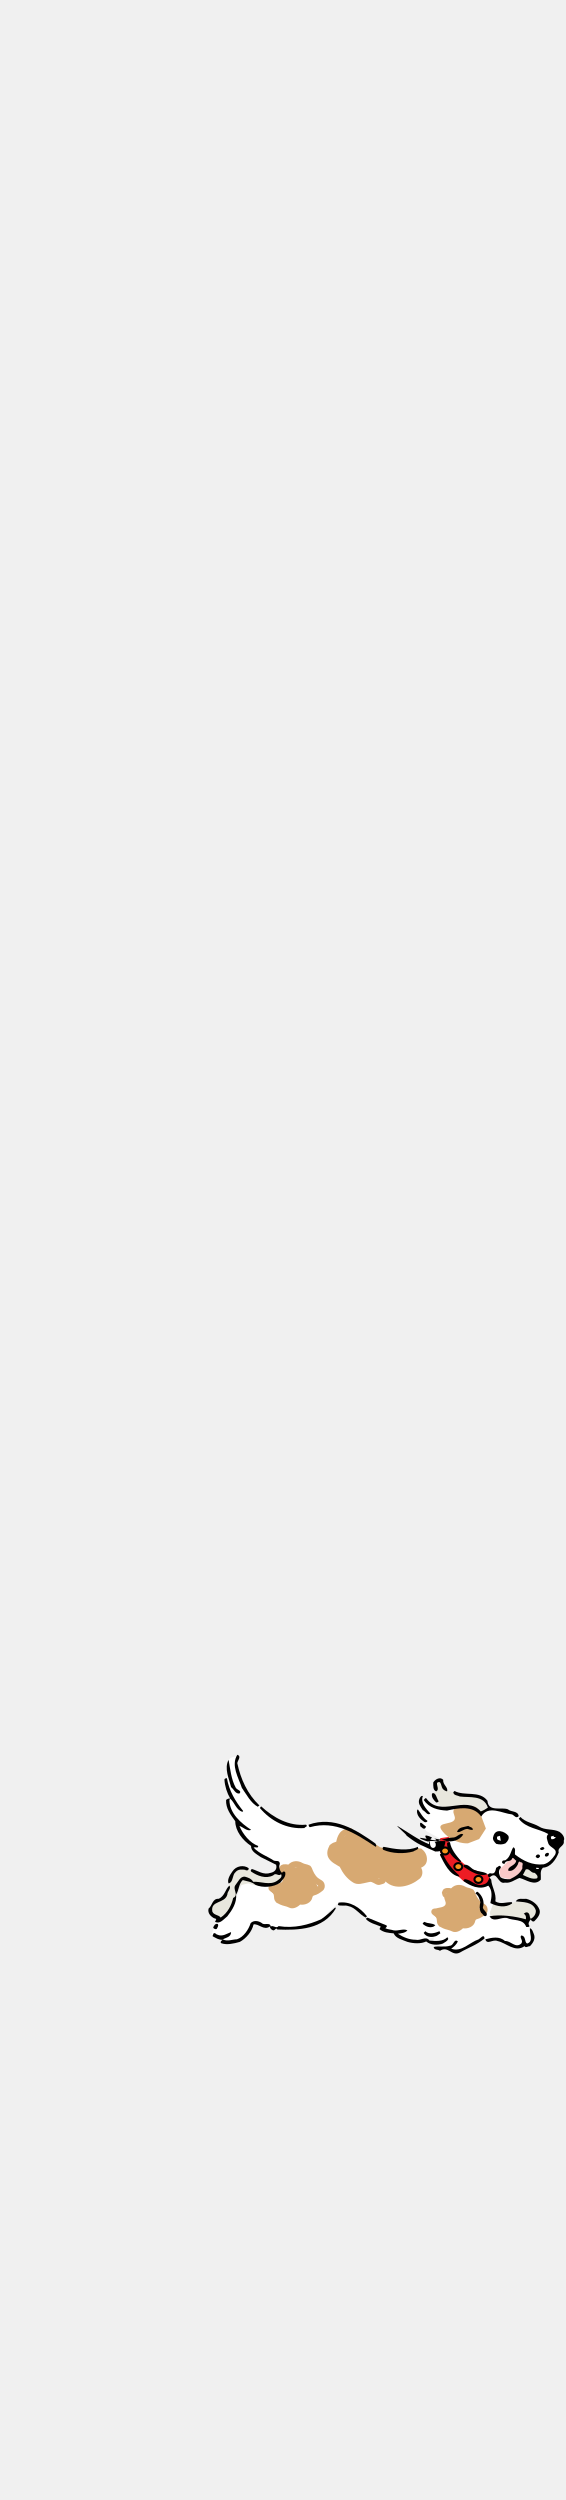
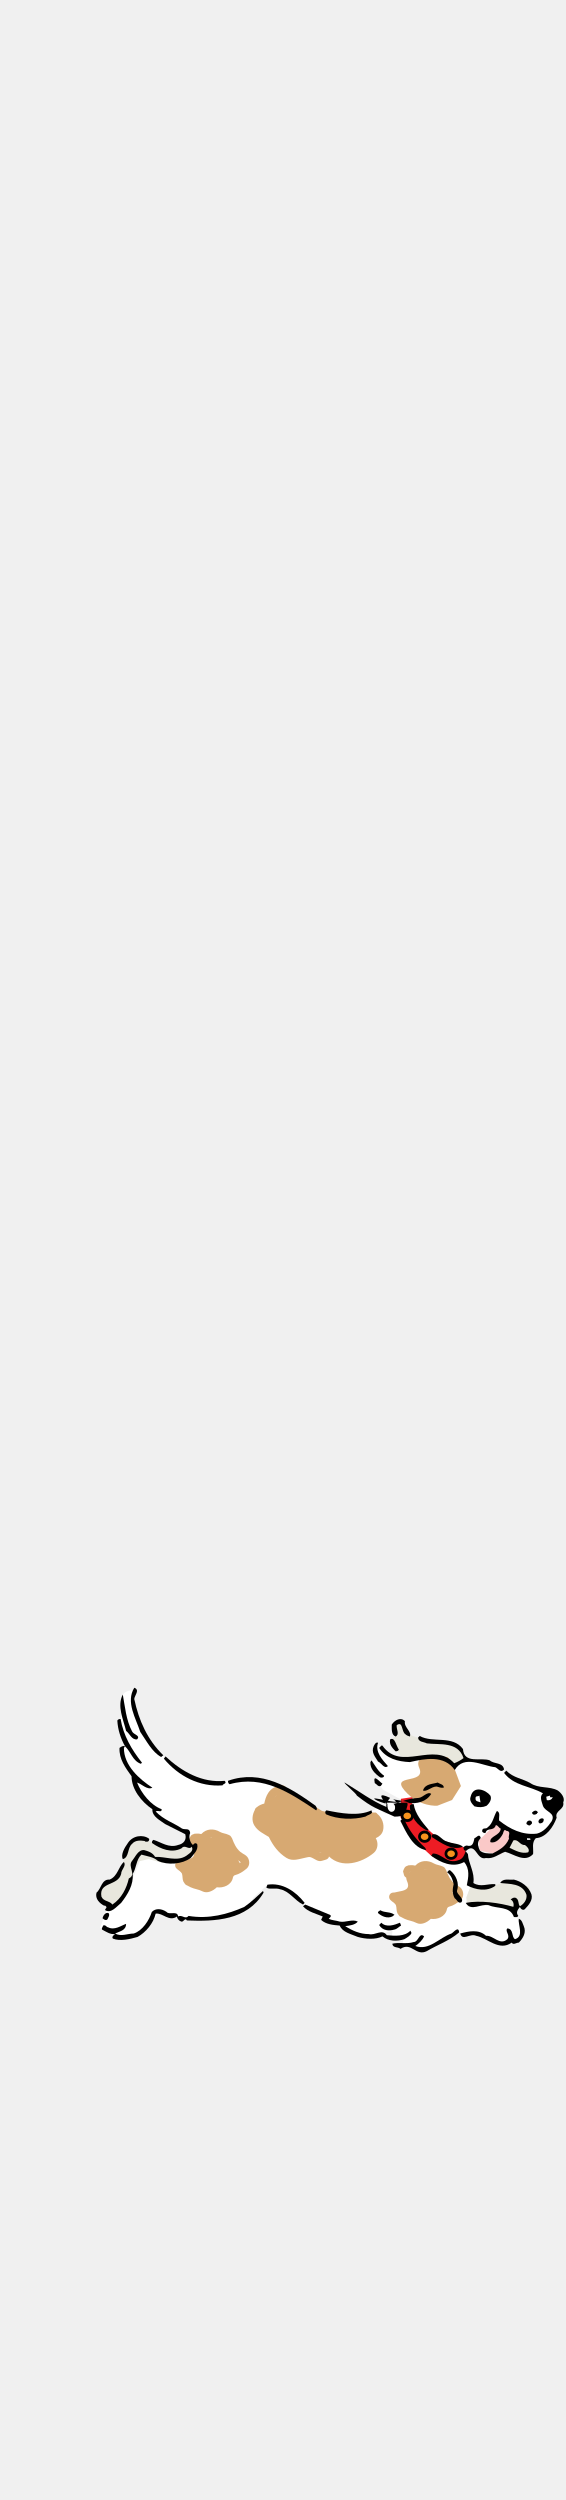
<svg xmlns="http://www.w3.org/2000/svg" id="woman" width="86" height="380" viewBox="202.715 584.407 144 380.048" preserveAspectRatio="xMidYMid meet">
  <defs id="svgEditorDefs">
    <path id="svgEditorClosePathDefs" class="lines" fill="black" style="stroke-width: 0px; stroke: none;" />
    <pattern id="pattern-0" x="0" y="0" width="20" height="20" patternUnits="userSpaceOnUse" viewBox="0 0 100 100">
      <path d="M 0 0 L 50 0 L 50 100 L 0 100 Z" style="fill: black;" />
    </pattern>
  </defs>
-   <g transform="matrix(-0.380111, 0, 0, 0.38868, 168.376, 772.9933)">
+   <g transform="matrix(-0.499502, 0, 0, 0.517572, 112.3913, 712.863)" style="">
    <g transform="matrix(1, 0, 0, 1, 139.3931, 678.4995)">
      <path d="M -511.46 -284.438 L -498.55 -280.25 L -482.152 -284.088 L -470.987 -290.717 C -470.987 -290.717 -473.081 -291.415 -472.034 -291.067 C -470.987 -290.717 -452.495 -301.882 -445.518 -299.44 L -429.468 -298.044 L -412.372 -302.232 L -397.02 -316.885 L -388.996 -330.492 L -388.996 -343.053 C -388.996 -343.053 -380.971 -343.749 -382.715 -337.47 C -384.46 -331.191 -384.111 -330.143 -384.111 -330.143 L -382.366 -330.841 C -382.366 -330.841 -377.831 -322.467 -388.298 -310.255 C -398.765 -298.044 -384.11 -316.885 -384.11 -316.885 C -384.11 -316.885 -380.273 -309.209 -388.298 -301.184 L -391.438 -292.113 L -399.811 -284.787 L -399.463 -282.693 L -409.581 -275.367 L -416.21 -272.924 L -416.559 -270.134 L -419.35 -267.691 C -419.35 -267.691 -420.746 -262.458 -418.303 -261.062 C -415.861 -259.666 -406.092 -258.968 -406.092 -258.968 L -397.021 -261.411 L -393.184 -262.807 L -387.253 -249.2 L -380.972 -239.082 L -374.692 -235.243 L -371.203 -226.172 L -375.738 -223.731 L -378.878 -221.987 L -384.461 -220.939 C -384.461 -220.939 -398.418 -227.22 -400.859 -233.849 L -414.117 -230.708 L -429.119 -231.406 L -445.168 -234.197 L -449.356 -241.176 L -456.682 -247.456 L -465.754 -245.362 L -474.128 -238.035 L -484.595 -233.499 L -487.735 -230.359 L -494.364 -227.568 L -499.249 -223.73 L -510.414 -222.334 L -520.183 -224.775 L -519.834 -221.287 L -526.115 -221.985 L -525.069 -217.449 L -530.651 -218.496 L -534.489 -215.356 L -544.607 -219.542 L -553.33 -223.73 L -557.168 -223.381 L -564.146 -223.73 L -574.613 -218.497 L -578.102 -218.847 L -579.847 -220.939 L -578.8 -224.081 L -581.941 -219.195 L -585.778 -221.637 L -586.476 -224.777 L -584.033 -230.36 L -580.893 -234.896 L -569.728 -236.989 L -560.307 -237.687 L -557.865 -239.083 L -557.865 -241.177 L -559.958 -246.41 L -559.261 -254.434 L -557.516 -259.319 L -545.654 -259.319 L -532.744 -268.39 L -526.115 -278.857 L -524.37 -282.695 L -520.183 -281.997 L -516.345 -282.347 L -512.856 -285.138 L -511.471 -284.458" fill="#FFFFFF" />
      <path d="M -508.668 -283.038 C -509.606 -283.08 -510.543 -282.926 -511.46 -282.797 L -510.893 -283.038 C -511.46 -283.038 -512.005 -282.797 -512.397 -282.402 L -512.397 -282.316 C -514.925 -280.441 -516.17 -277.148 -515.384 -274.093 C -514.904 -272.307 -513.466 -271.042 -511.676 -270.322 C -513.138 -268.035 -512.767 -264.761 -510.652 -263.061 C -504.349 -258.002 -494.298 -255.342 -487.843 -261.317 C -487.625 -259.723 -485.508 -259.615 -484.332 -259.2 C -482.194 -258.461 -480.495 -260.312 -478.531 -260.944 C -477.725 -261.208 -476.853 -260.924 -476.003 -260.751 C -472.645 -260.118 -469.33 -258.722 -466.169 -260.619 C -462.068 -263.084 -459.234 -266.767 -457.207 -270.912 C -454.546 -272.523 -451.602 -273.746 -449.836 -276.536 C -448.331 -278.872 -448.746 -281.924 -450.096 -284.235 L -450.075 -284.3 C -450.204 -284.801 -450.533 -285.216 -450.968 -285.499 L -451.251 -285.674 C -452.297 -286.527 -453.584 -287.002 -454.872 -287.331 C -455.263 -289.204 -455.81 -290.994 -456.922 -292.631 C -458.514 -295.007 -461.327 -296.183 -464.051 -296.295 C -465.207 -296.316 -466.144 -295.377 -466.168 -294.222 C -466.168 -293.066 -465.252 -292.128 -464.096 -292.108 C -462.329 -292.062 -460.497 -291.17 -460.018 -289.534 C -459.08 -286.372 -457.336 -283.472 -454.131 -282.599 L -453.193 -281.967 L -454.108 -283.164 L -453.694 -282.339 C -453.259 -281.071 -452.561 -279.722 -453.738 -278.389 C -455.787 -276.035 -458.992 -275.447 -460.846 -272.743 C -463.246 -269.208 -465.492 -264.935 -469.657 -263.867 C -474.193 -264.413 -479.296 -266.638 -483.264 -263.149 C -485.554 -263.867 -487.581 -266.222 -490.133 -264.672 C -492.487 -263.256 -494.843 -261.512 -497.654 -262.23 C -501.428 -263.191 -506.639 -263.366 -508.341 -267.289 C -507.011 -270.279 -507.905 -274.073 -511.46 -274.837 C -511.373 -276.035 -511.46 -277.388 -510.564 -278.347 L -509.388 -279.482 L -510.893 -278.85 L -509.039 -278.85 L -508.668 -278.85 C -507.513 -278.85 -506.575 -279.786 -506.575 -280.944 C -506.585 -282.084 -507.52 -283.024 -508.675 -283.024" fill="#D7A972" />
      <polyline points="-507.278 -281.998 -496.108 -280.948 -484.248 -283.738 -470.288 -292.118 -464.358 -294.558 -456.338 -286.878 -450.748 -279.898 -456.678 -273.618 -462.958 -266.298 -471.338 -261.408 -483.268 -263.158 -487.738 -262.808 -494.718 -260.018 -504.138 -261.758 -510.413 -265.598 -510.064 -269.438 -512.507 -272.918 -512.507 -278.508 -509.018 -281.298" fill="#D7A972" />
      <path d="M -602.371 -277.498 C -600.495 -274.642 -597.726 -272.46 -594.259 -271.72 C -592.231 -271.283 -590.289 -271.304 -588.306 -271.654 C -583.465 -272.525 -578.646 -273.794 -574.786 -276.78 C -573.891 -277.543 -573.805 -278.852 -574.546 -279.745 C -575.309 -280.618 -576.64 -280.705 -577.512 -279.963 C -580.455 -277.565 -584.293 -276.977 -587.87 -275.888 C -589.527 -275.385 -591.359 -275.558 -593.145 -275.799 C -595.807 -276.17 -597.77 -278.067 -599.186 -280.202 C -599.929 -281.098 -601.259 -281.183 -602.131 -280.443 C -603.023 -279.723 -603.111 -278.393 -602.371 -277.513" fill="#E8E7DD" />
      <polyline points="-414.468 -267.688 -407.488 -264.548 -400.158 -268.038 -391.438 -269.788 -386.208 -267.688 -382.718 -257.578 -379.228 -250.598 -372.948 -247.798 -370.158 -242.568 -373.998 -238.038 -378.878 -237.688 -385.858 -246.408 -388.998 -255.828 -391.088 -258.968 -395.978 -260.018 -402.598 -258.268 -410.628 -259.318 -416.908 -260.358 -420.748 -264.548 -416.208 -267.338" fill="#E8E7DD" />
      <polyline points="-557.166 -260.708 -560.306 -249.898 -560.306 -247.458 -566.935 -246.058 -573.564 -247.458 -579.146 -249.198 -589.962 -246.408 -590.311 -240.828 -584.729 -235.938 -580.891 -234.898 -571.471 -237.338 -563.795 -237.338 -558.561 -236.638 -557.864 -241.178 -560.306 -247.458" fill="#E8E7DD" />
      <polyline points="-556.817 -309.908 -553.676 -314.798 -546.001 -317.238 -539.721 -317.928 -534.138 -319.328 -528.207 -321.418 -524.718 -327.358 -522.276 -326.658 -522.276 -320.718 -520.182 -319.328 -519.485 -318.278 -524.369 -310.608 -529.952 -309.558 -540.07 -311.298 -548.443 -308.858 -552.63 -305.718 -559.259 -309.908" fill="#E8E7DD" />
      <polyline points="-596.591 -294.208 -579.844 -300.838 -572.517 -307.118 -562.399 -309.208 -554.723 -307.118 -552.63 -306.068 -541.814 -311.298 -534.138 -309.908 -528.207 -308.858 -519.136 -310.958 -512.158 -316.888 -512.158 -310.958 -516.344 -305.718 -509.715 -309.208 -514.6 -300.838 -512.158 -299.438 -513.902 -296.298 -515.298 -294.208 -525.765 -288.628 -532.394 -283.388 -538.325 -272.918 -547.746 -268.038 -556.468 -266.298 -562.05 -266.648 -578.797 -266.298 -586.124 -261.058 -591.358 -263.158 -590.311 -267.338 -591.358 -270.478 -597.29 -273.968 -602.174 -278.158 -602.872 -282.348 -596.591 -294.208" fill="#FFFFFF" />
      <path d="M -557.515 -265.478 L -544.49 -269.665 C -544.49 -269.665 -531.464 -278.963 -530.534 -284.551 C -529.603 -290.138 -530.999 -290.6 -530.999 -290.6 L -524.486 -289.67 L -524.3 -280.649 L -531.463 -269.198 L -539.929 -261.669 L -547.745 -258.034 L -556.676 -258.598 L -557.514 -264.181" fill="#ED1C24" />
      <path d="M -417.058 -267.628 C -416.929 -268.151 -416.774 -268.675 -416.644 -269.198 L -416.579 -269.09 C -416.534 -269.44 -416.6 -269.788 -416.754 -270.114 L -416.972 -270.593 C -416.994 -270.636 -416.994 -270.66 -417.016 -270.701 L -417.256 -271.159 C -417.43 -271.509 -417.735 -271.813 -418.084 -272.009 L -419.371 -272.512 C -420.372 -272.555 -421.399 -272.664 -422.402 -272.405 L -423.209 -272.164 L -422.008 -272.208 L -422.88 -272.425 C -425.346 -274.998 -429.14 -275.217 -432.3 -273.405 C -433.566 -272.665 -435.245 -272.642 -436.641 -271.967 L -437.01 -271.815 C -437.404 -271.662 -437.753 -271.379 -437.971 -271.009 L -438.494 -270.157 C -439.452 -267.694 -440.566 -265.295 -442.659 -263.594 C -444.207 -262.329 -446.301 -262.025 -446.998 -259.624 C -447.477 -258.012 -447.127 -256.333 -445.777 -255.263 C -443.987 -253.847 -442.243 -252.693 -439.998 -252.146 C -439.431 -251.995 -439.017 -251.535 -438.908 -250.968 C -438.188 -247.196 -433.958 -245.691 -430.686 -246.17 C -428.768 -244.339 -425.759 -242.966 -423.337 -244.187 C -421.418 -245.168 -419.304 -245.277 -417.363 -246.17 C -416.753 -246.454 -416.164 -246.737 -415.575 -247.064 L -415.291 -247.172 C -414.943 -247.304 -414.659 -247.545 -414.44 -247.85 L -413.656 -248.983 C -413.089 -250.204 -413.351 -251.579 -412.959 -252.779 C -412.544 -254.021 -411.062 -254.437 -410.189 -255.395 C -409.317 -256.159 -409.23 -257.488 -409.97 -258.361 C -410.735 -259.233 -412.064 -259.322 -412.936 -258.578 C -415.313 -256.88 -417.888 -254.523 -417.232 -251.273 L -417.8 -250.335 L -416.928 -251.011 L -418.127 -250.446 C -418.103 -250.446 -418.083 -250.467 -418.062 -250.467 C -420.437 -249.399 -423.034 -248.984 -425.454 -248.003 C -427.809 -248.548 -429.489 -250.446 -432.258 -250.314 C -432.89 -250.294 -434.133 -250.467 -434.482 -251.297 C -435.18 -252.931 -435.943 -254.632 -437.533 -255.547 C -439.278 -256.573 -441.263 -256.857 -442.746 -258.252 C -442.811 -258.296 -442.637 -258.775 -442.441 -258.861 C -438.603 -260.605 -436.486 -264.381 -434.851 -267.998 L -434.459 -268.743 L -435.439 -267.932 L -434.566 -268.304 C -432.278 -268.958 -429.965 -269.635 -427.786 -270.614 C -426.456 -270.071 -425.43 -269.025 -424.145 -268.413 L -423.053 -268.152 C -422.662 -268.045 -422.248 -268.065 -421.855 -268.196 L -420.852 -268.393 L -420.894 -268.393 C -420.59 -268.371 -420.262 -268.371 -419.958 -268.347 L -420.154 -268.37 L -420.96 -269.218 L -420.743 -268.762 L -420.785 -268.869 L -420.568 -268.392 L -420.743 -269.415 L -418.998 -268.392 C -419.652 -268.653 -420.285 -268.892 -420.938 -269.153 C -421.375 -268.086 -420.851 -266.864 -419.761 -266.45 C -418.701 -266 -417.481 -266.52 -417.061 -267.62" fill="#D7A972" />
      <path d="M -434.328 -270.228 C -434.328 -270.228 -414.93 -272.921 -418.652 -264.548 C -422.256 -256.438 -404.49 -262.713 -412.372 -253.847 C -419.815 -245.473 -429.119 -246.406 -429.119 -246.406 L -436.562 -249.197 L -442.727 -257.571 L -436.562 -267.802" fill="#D7A972" />
      <path d="M -526.09 -252.098 C -525.961 -252.621 -525.807 -253.146 -525.677 -253.668 L -525.612 -253.561 C -525.567 -253.91 -525.632 -254.259 -525.786 -254.583 L -526.004 -255.063 C -526.025 -255.107 -526.025 -255.129 -526.047 -255.172 L -526.287 -255.63 C -526.461 -255.979 -526.766 -256.284 -527.116 -256.479 L -528.403 -256.982 C -529.404 -257.026 -530.43 -257.134 -531.433 -256.875 L -532.24 -256.634 L -531.039 -256.677 L -531.911 -256.896 C -534.376 -259.469 -538.171 -259.687 -541.332 -257.876 C -542.598 -257.135 -544.277 -257.111 -545.672 -256.438 L -546.041 -256.286 C -546.436 -256.132 -546.784 -255.85 -547.002 -255.48 L -547.525 -254.627 C -548.483 -252.165 -549.597 -249.765 -551.691 -248.065 C -553.239 -246.799 -555.333 -246.494 -556.03 -244.094 C -556.508 -242.482 -556.16 -240.802 -554.809 -239.733 C -553.019 -238.317 -551.275 -237.163 -549.031 -236.617 C -548.464 -236.466 -548.05 -236.004 -547.941 -235.439 C -547.221 -231.667 -542.991 -230.162 -539.72 -230.641 C -537.801 -228.81 -534.792 -227.435 -532.37 -228.657 C -530.451 -229.637 -528.338 -229.748 -526.397 -230.641 C -525.786 -230.924 -525.197 -231.208 -524.608 -231.534 L -524.325 -231.643 C -523.976 -231.775 -523.693 -232.015 -523.473 -232.321 L -522.689 -233.453 C -522.123 -234.675 -522.384 -236.05 -521.991 -237.249 C -521.576 -238.492 -520.094 -238.907 -519.221 -239.865 C -518.349 -240.629 -518.262 -241.959 -519.002 -242.831 C -519.766 -243.703 -521.095 -243.793 -521.967 -243.048 C -524.343 -241.35 -526.918 -238.994 -526.263 -235.744 L -526.831 -234.806 L -525.959 -235.481 L -527.158 -234.915 C -527.135 -234.915 -527.115 -234.937 -527.093 -234.937 C -529.469 -233.869 -532.065 -233.453 -534.486 -232.473 C -536.841 -233.018 -538.52 -234.914 -541.289 -234.783 C -541.921 -234.762 -543.165 -234.937 -543.513 -235.767 C -544.211 -237.399 -544.974 -239.102 -546.565 -240.016 C -548.309 -241.043 -550.295 -241.327 -551.777 -242.721 C -551.843 -242.765 -551.669 -243.245 -551.472 -243.33 C -547.634 -245.075 -545.518 -248.851 -543.882 -252.468 L -543.491 -253.211 L -544.47 -252.401 L -543.598 -252.774 C -541.309 -253.428 -538.997 -254.103 -536.818 -255.084 C -535.487 -254.541 -534.462 -253.493 -533.176 -252.883 L -532.085 -252.621 C -531.693 -252.514 -531.279 -252.533 -530.887 -252.665 L -529.884 -252.862 L -529.926 -252.862 C -529.622 -252.839 -529.294 -252.839 -528.99 -252.815 L -529.186 -252.838 L -529.991 -253.688 L -529.774 -253.231 L -529.816 -253.339 L -529.6 -252.861 L -529.774 -253.884 L -528.03 -252.861 C -528.684 -253.122 -529.317 -253.361 -529.971 -253.622 C -530.407 -252.555 -529.884 -251.334 -528.793 -250.92 C -527.726 -250.49 -526.505 -251.02 -526.09 -252.11" fill="#D7A972" />
      <path d="M -543.36 -254.698 C -543.36 -254.698 -523.962 -257.393 -527.684 -249.02 C -531.287 -240.909 -513.522 -247.185 -521.404 -238.318 C -528.846 -229.944 -538.151 -230.877 -538.151 -230.877 L -545.593 -233.668 L -551.758 -242.042 L -545.593 -252.274" fill="#D7A972" />
      <path d="M -548.332 -310.118 C -548.332 -310.118 -530.096 -313.275 -533.817 -304.902 C -537.54 -296.529 -518.931 -302.11 -526.375 -293.737 C -533.817 -285.364 -543.122 -286.293 -543.122 -286.293 L -550.565 -289.084 L -555.072 -295.947 L -550.565 -307.692" fill="#D7A972" />
      <polyline points="-581.705 -273.388 -574.541 -278.978 -564.213 -269.208 -564.772 -264.178 -571.191 -262.788 -575.193 -262.218 -581.797 -269.208" fill="#FAC9C8" />
      <path d="M -391.718 -322.518 C -394.787 -318.33 -397.578 -312.749 -402.324 -310.237 L -403.44 -311.075 C -395.345 -318.611 -390.879 -328.381 -388.647 -338.708 C -388.647 -340.382 -391.718 -343.174 -388.647 -344.29 C -384.167 -337.31 -389.477 -329.22 -391.707 -322.52" />
      <path d="M -384.458 -323.078 C -386.412 -321.682 -387.25 -318.612 -390.041 -318.891 C -391.994 -320.844 -388.366 -321.123 -387.529 -322.798 C -384.459 -328.381 -383.901 -335.079 -382.783 -340.942 C -379.723 -335.362 -383.073 -328.662 -384.463 -323.082" />
      <path d="M -519.833 -326.148 C -519.833 -323.914 -519.554 -321.123 -521.786 -320.286 C -524.02 -321.401 -522.066 -323.914 -522.345 -325.869 C -525.695 -328.1 -524.577 -322.798 -526.811 -321.401 C -527.368 -320.843 -528.207 -320.565 -529.043 -320.286 C -530.159 -322.798 -525.973 -324.752 -526.531 -327.821 C -524.578 -330.061 -521.229 -328.381 -519.833 -326.151" />
      <path d="M -379.998 -328.098 C -380.278 -323.632 -381.673 -319.446 -383.906 -315.538 C -383.069 -315.817 -382.231 -315.538 -381.114 -314.7 C -380.835 -309.118 -384.185 -304.931 -387.256 -300.745 C -387.256 -294.324 -392.279 -288.184 -397.861 -284.556 C -397.582 -280.927 -402.048 -278.973 -404.282 -277.299 L -414.608 -272.274 C -415.446 -269.484 -413.772 -267.53 -410.981 -266.971 C -406.235 -265.296 -402.328 -268.367 -398.42 -269.484 C -397.861 -269.204 -397.304 -268.367 -397.861 -267.808 C -402.048 -265.016 -407.63 -262.785 -412.655 -265.296 C -414.608 -267.529 -416.283 -264.181 -417.958 -266.134 C -419.074 -263.901 -416.562 -262.784 -415.167 -261.668 C -410.421 -258.598 -404.282 -261.389 -399.256 -261.109 C -397.86 -263.342 -395.628 -263.9 -393.674 -264.459 C -390.603 -264.738 -389.208 -261.109 -387.533 -259.156 C -385.02 -256.365 -390.045 -252.457 -385.858 -250.503 C -384.742 -245.758 -382.229 -240.734 -377.484 -237.664 C -376.089 -239.617 -373.018 -239.06 -371.901 -241.57 C -370.506 -249.107 -380.276 -246.595 -381.949 -252.735 C -381.949 -254.968 -384.741 -256.642 -383.345 -258.597 C -380.553 -256.365 -380.275 -251.619 -376.088 -249.944 C -371.9 -250.223 -371.9 -245.477 -369.39 -243.525 C -368.551 -240.455 -371.063 -238.222 -373.297 -237.104 C -373.854 -237.383 -374.133 -236.827 -374.413 -236.546 C -374.693 -235.708 -373.576 -235.708 -373.854 -234.871 C -376.925 -233.196 -379.436 -236.546 -381.949 -238.499 C -385.298 -242.686 -388.369 -247.432 -387.81 -252.734 C -389.764 -255.526 -389.485 -259.712 -392.276 -262.224 C -395.346 -261.387 -398.418 -261.108 -400.65 -259.155 C -405.674 -256.922 -412.931 -257.479 -417.397 -260.551 C -418.792 -262.504 -421.304 -264.18 -420.747 -267.25 C -420.467 -267.807 -419.631 -268.087 -419.072 -267.528 L -418.513 -266.969 C -416.839 -268.365 -416.281 -271.157 -417.117 -272.831 C -416.839 -275.622 -414.605 -274.227 -412.93 -275.063 C -408.742 -277.854 -403.719 -279.25 -399.533 -283.436 C -400.928 -284.275 -402.603 -282.599 -402.603 -284.553 C -397.02 -286.507 -392.275 -292.369 -390.042 -297.672 C -392.274 -297.112 -395.345 -293.764 -397.857 -295.159 C -391.158 -299.347 -383.344 -306.045 -383.344 -314.697 L -383.902 -315.535 C -386.972 -312.744 -387.809 -308.277 -391.996 -306.882 L -392.555 -307.441 C -387.252 -313.86 -383.065 -320.838 -381.67 -328.934 C -380.82 -328.944 -380.27 -328.664 -379.99 -328.104" />
      <path d="M -533.23 -319.728 C -533.51 -317.496 -536.022 -317.775 -537.697 -316.936 C -544.116 -316.099 -553.607 -318.053 -556.398 -309.679 C -555.281 -308.843 -553.328 -307.726 -551.652 -307.167 C -541.324 -318.331 -524.577 -302.7 -515.087 -315.82 C -514.251 -316.098 -514.251 -315.26 -513.413 -314.703 C -517.042 -309.4 -522.904 -308.006 -529.044 -307.725 C -536.581 -309.4 -546.629 -311.353 -551.932 -303.818 C -556.676 -311.632 -566.167 -305.77 -572.587 -305.214 C -573.983 -304.655 -575.378 -302.144 -577.053 -304.097 C -576.495 -307.726 -572.029 -306.61 -569.796 -308.563 C -565.33 -310.238 -556.676 -306.61 -556.119 -314.146 C -550.816 -321.124 -540.767 -316.936 -534.069 -320.566 L -533.23 -319.736" />
      <path d="M -518.995 -318.888 C -518.438 -316.376 -520.113 -314.7 -521.786 -313.026 C -522.624 -313.026 -523.182 -313.306 -523.461 -313.863 C -522.066 -315.533 -521.508 -320.283 -518.995 -318.883" />
      <path d="M -510.622 -315.538 C -509.226 -312.467 -511.46 -310.234 -512.856 -308.003 C -514.531 -307.443 -515.926 -304.094 -517.879 -305.768 C -515.087 -308.84 -511.18 -312.747 -512.856 -317.213 C -511.739 -317.793 -510.901 -316.113 -510.622 -315.553" />
      <path d="M -516.318 -287.779 C -527.891 -277.452 -505.526 -296.276 -518.976 -290.134 C -517.725 -288.738 -516.787 -287.065 -517.099 -285.669 C -509.906 -288.461 -503.023 -293.484 -495.83 -297.672 C -495.204 -297.392 -501.993 -292.134 -501.993 -291.295 C -510.438 -284.876 -512.096 -285.111 -521.167 -280.924 C -523.044 -280.924 -524.919 -280.924 -525.859 -282.32 L -527.736 -280.646 C -528.674 -280.924 -528.987 -281.761 -529.3 -282.599 C -525.234 -282.879 -528.674 -286.227 -527.736 -287.623 C -532.74 -287.064 -537.432 -288.182 -539.934 -292.089 C -538.057 -293.485 -535.867 -290.414 -533.679 -290.134 C -521.479 -289.298 -522.747 -284.577 -512.424 -288.763 C -504.917 -292.393 -527.689 -285.547 -520.493 -289.454 C -519.866 -289.464 -527.811 -288.344 -528.741 -287.784" style="stroke-width: 0.638; vector-effect: non-scaling-stroke;" />
      <path d="M -403.718 -309.398 C -411.255 -300.746 -421.861 -295.443 -433.584 -296.28 C -433.862 -297.116 -436.096 -297.116 -434.7 -298.512 C -423.256 -297.395 -412.929 -302.978 -404.554 -310.514 L -403.714 -309.404" />
      <path d="M -508.948 -307.728 C -508.669 -304.377 -511.46 -301.867 -513.972 -300.192 C -514.809 -299.912 -515.926 -300.192 -515.926 -301.03 C -512.856 -302.983 -511.18 -306.333 -509.506 -308.565 L -508.948 -307.735" />
      <path d="M -577.053 -302.418 C -582.077 -295.997 -590.45 -295.997 -596.871 -292.37 C -594.917 -290.694 -596.312 -288.182 -596.871 -286.227 C -597.987 -283.157 -603.57 -282.879 -601.336 -278.692 C -599.383 -275.901 -597.149 -273.388 -593.8 -272.551 C -586.263 -271.714 -580.124 -274.783 -574.541 -278.97 C -574.261 -280.646 -575.377 -282.879 -573.423 -283.716 C -571.75 -281.203 -571.471 -277.573 -568.679 -275.621 C -567.841 -274.506 -565.887 -275.9 -565.887 -273.666 C -566.166 -273.109 -566.724 -272.83 -567.562 -272.83 C -568.398 -275.9 -571.749 -273.388 -572.865 -276.737 C -573.981 -276.737 -574.54 -275.062 -575.377 -275.062 C -575.098 -271.433 -569.515 -271.433 -570.074 -268.363 C -572.865 -267.526 -575.377 -270.318 -576.493 -272.551 C -576.772 -273.388 -577.051 -275.063 -578.167 -273.947 C -580.959 -273.667 -579.004 -271.715 -579.563 -270.039 C -577.888 -266.132 -574.54 -264.457 -571.189 -262.782 C -568.677 -262.782 -566.443 -262.782 -564.77 -264.178 C -563.932 -265.853 -563.374 -267.527 -564.211 -269.2 C -564.49 -269.76 -565.327 -270.038 -565.048 -270.875 C -564.211 -272.551 -563.095 -270.596 -561.979 -270.318 C -561.42 -268.085 -561.141 -265.852 -558.07 -266.688 C -557.512 -266.688 -556.954 -266.409 -556.396 -265.852 C -554.442 -267.804 -550.813 -267.526 -548.022 -268.643 C -545.231 -269.2 -543.276 -273.387 -540.206 -271.992 L -540.206 -270.875 C -544.952 -268.085 -550.534 -263.897 -556.117 -266.131 C -556.674 -265.572 -556.117 -264.178 -557.513 -264.178 C -556.954 -262.223 -556.117 -259.99 -553.605 -259.432 C -548.022 -257.478 -545.51 -262.782 -540.766 -262.782 L -539.928 -261.666 C -544.674 -258.316 -551.093 -255.525 -556.675 -258.596 C -559.746 -255.245 -558.909 -251.059 -558.071 -247.151 C -562.537 -244.92 -568.119 -243.803 -572.586 -246.873 L -572.586 -247.711 C -568.679 -247.99 -565.049 -246.036 -561.421 -248.269 C -562.258 -253.573 -558.91 -257.76 -558.63 -262.504 L -557.514 -263.9 C -562.817 -268.925 -562.817 -259.156 -567.841 -260.551 C -571.75 -259.992 -574.261 -262.504 -577.611 -263.62 C -582.077 -262.504 -587.659 -258.037 -591.846 -262.504 C -592.126 -265.295 -591.01 -268.087 -593.242 -270.32 C -598.545 -270.597 -602.174 -275.902 -603.849 -280.367 C -602.731 -283.996 -608.036 -284.276 -607.197 -287.903 C -608.313 -290.135 -606.081 -292.649 -604.406 -293.765 C -600.219 -295.997 -594.637 -294.602 -590.45 -297.393 C -586.543 -299.626 -581.797 -299.905 -578.169 -303.534 L -577.053 -302.394" />
      <path d="M -511.18 -297.398 C -512.297 -296.841 -512.855 -295.446 -514.251 -296.002 L -515.087 -297.118 C -513.692 -297.958 -510.064 -302.418 -511.18 -297.398" />
      <path d="M -436.378 -298.518 C -436.378 -297.681 -436.656 -297.122 -437.215 -296.844 C -454.521 -301.588 -468.197 -292.378 -481.316 -284.003 C -482.154 -284.84 -481.316 -285.678 -481.038 -286.235 C -468.198 -295.165 -453.398 -304.375 -436.378 -298.515" />
      <path d="M -535.743 -293.768 C -537.698 -292.93 -539.93 -295.721 -542.721 -295.721 C -543.838 -295.444 -544.954 -294.884 -546.35 -295.163 C -546.35 -296.839 -544.396 -296.839 -543.279 -297.676 C -540.488 -296.846 -536.86 -297.126 -535.743 -293.776" />
      <path d="M -560.027 -290.698 C -559.19 -288.743 -560.863 -287.069 -561.981 -285.953 C -564.213 -285.395 -566.168 -285.395 -568.121 -286.231 C -569.796 -287.627 -570.913 -289.582 -570.076 -291.256 C -567.841 -294.046 -561.422 -296.556 -560.027 -290.696" />
      <path d="M -598.824 -289.028 C -600.22 -288.748 -601.336 -289.307 -601.894 -290.424 L -600.498 -290.424 L -600.498 -291.262 L -598.544 -290.703 L -598.824 -289.023" fill="#FFFFFF" />
      <path d="M -562.538 -290.138 C -562.259 -288.186 -563.934 -288.465 -565.05 -287.906 L -564.492 -291.257 C -563.934 -290.697 -562.538 -291.257 -562.538 -290.137" fill="#FFFFFF" />
      <path d="M -517.6 -287.348 C -517.6 -285.952 -517.6 -284.279 -518.996 -283.44 C -520.114 -282.883 -521.509 -283.72 -521.509 -285.116 C -521.786 -287.346 -519.554 -288.186 -517.6 -287.346" fill="#FFFFFF" />
      <path d="M -529.044 -286.228 C -529.044 -280.925 -533.231 -276.18 -537.976 -273.948 L -538.534 -274.508 C -535.185 -278.414 -531.836 -282.042 -530.999 -287.067 C -530.16 -287.067 -529.323 -287.067 -529.044 -286.227" />
      <path d="M -591.289 -282.888 C -591.567 -281.492 -592.962 -281.77 -593.801 -282.328 C -593.801 -282.607 -594.08 -282.888 -594.359 -282.888 C -593.521 -284.558 -592.125 -283.718 -591.289 -282.888" />
      <path d="M -486.618 -283.998 C -485.78 -283.72 -485.78 -282.602 -486.338 -282.044 C -492.2 -279.532 -500.294 -279.253 -506.434 -280.928 C -507.552 -281.765 -508.947 -281.765 -509.784 -282.883 L -509.505 -283.998 C -502.804 -280.928 -493.594 -282.608 -486.614 -283.998" />
      <path d="M -594.637 -278.698 C -594.358 -278.139 -594.917 -277.86 -595.196 -277.58 C -596.033 -277.58 -596.871 -277.86 -597.149 -278.698 C -597.987 -280.928 -594.637 -280.088 -594.637 -278.698" />
      <path d="M -524.3 -278.698 C -527.091 -273.394 -530.719 -265.3 -537.418 -264.463 L -536.86 -265.579 C -532.394 -269.487 -528.486 -274.232 -526.253 -279.535 C -525.415 -279.815 -524.3 -279.535 -524.3 -278.695" />
      <path d="M -588.497 -277.858 C -588.218 -277.3 -588.775 -277.021 -589.334 -276.742 C -590.171 -276.183 -590.729 -277.021 -591.288 -277.578 C -591.566 -279.258 -589.055 -279.538 -588.497 -277.858" />
      <path d="M -385.298 -267.808 C -383.623 -265.576 -381.671 -262.226 -382.786 -259.994 C -386.137 -260.831 -385.018 -265.576 -387.532 -267.53 C -389.206 -269.484 -391.997 -269.204 -393.952 -268.926 C -394.232 -268.366 -395.068 -268.647 -395.627 -268.647 C -395.906 -268.926 -396.464 -269.204 -396.184 -270.042 C -393.104 -272.262 -387.794 -271.702 -385.284 -267.792" />
      <path d="M -588.775 -269.488 L -590.45 -269.488 C -590.729 -270.603 -589.613 -270.046 -588.775 -270.326 L -588.775 -269.486" fill="#FFFFFF" />
      <path d="M -579.844 -265.578 C -582.914 -264.183 -585.984 -262.508 -589.334 -263.346 C -590.45 -264.742 -588.497 -266.415 -587.659 -266.974 C -585.147 -266.695 -584.31 -270.044 -581.797 -269.206 L -579.844 -265.576" fill="#E8E7DD" />
      <path d="M -548.024 -253.578 C -550.257 -251.903 -550.816 -249.949 -551.373 -247.717 C -550.815 -245.483 -550.536 -242.972 -551.932 -240.739 C -553.049 -240.179 -553.607 -237.947 -555.281 -238.784 C -556.956 -240.739 -553.049 -242.414 -553.049 -244.367 C -554.445 -248.274 -552.49 -252.182 -549.699 -254.415 C -548.862 -254.975 -548.582 -253.865 -548.024 -253.585" />
      <path d="M -575.099 -248.268 C -579.845 -247.71 -586.543 -248.268 -588.497 -242.408 C -588.775 -239.895 -587.102 -237.941 -585.147 -236.826 C -584.03 -237.941 -584.867 -240.174 -582.914 -241.012 C -581.797 -241.291 -581.24 -240.734 -580.401 -240.174 C -582.076 -239.337 -582.076 -237.383 -581.797 -236.546 C -574.819 -238.499 -564.772 -239.896 -557.514 -238.499 C -560.305 -234.034 -565.05 -238.222 -569.236 -237.383 C -573.423 -235.43 -580.123 -237.104 -582.076 -231.521 C -582.914 -231.521 -583.751 -231.244 -584.31 -232.081 C -582.914 -233.757 -584.03 -235.152 -585.147 -236.547 C -585.426 -235.431 -586.822 -234.593 -587.659 -235.431 C -589.613 -237.384 -591.846 -239.897 -591.009 -242.687 C -589.613 -246.596 -585.706 -249.108 -582.076 -249.945 C -579.844 -249.665 -576.495 -250.785 -575.099 -248.265" />
      <path d="M -455.918 -246.038 C -457.313 -244.922 -460.662 -246.038 -462.896 -245.201 C -467.641 -244.363 -470.432 -239.618 -474.619 -237.665 L -475.457 -238.501 C -470.711 -244.363 -464.013 -248.55 -456.476 -247.434 L -455.916 -246.044" />
      <path d="M -444.748 -236.548 C -436.375 -232.918 -426.606 -230.407 -416.278 -232.082 C -414.603 -230.128 -412.928 -232.918 -410.975 -231.803 C -410.695 -234.873 -406.508 -232.362 -405.113 -234.036 C -402.601 -235.71 -399.53 -235.99 -397.576 -234.036 C -396.18 -229.849 -392.832 -224.825 -388.366 -223.43 C -385.295 -223.43 -381.946 -221.754 -378.876 -223.43 C -381.108 -224.545 -384.459 -224.826 -384.459 -228.175 C -381.947 -227.337 -378.598 -224.825 -375.248 -226.5 C -374.411 -226.5 -374.131 -227.896 -372.736 -227.337 C -372.736 -226.778 -371.899 -226.22 -372.179 -225.383 C -374.411 -224.268 -376.367 -222.871 -378.877 -223.15 C -378.318 -222.872 -376.923 -221.754 -377.761 -220.918 C -381.389 -219.522 -386.413 -220.639 -390.322 -221.755 C -394.509 -223.988 -398.416 -228.454 -399.532 -233.199 C -403.159 -233.759 -406.231 -229.012 -410.417 -231.803 C -410.417 -230.686 -411.533 -229.571 -412.65 -229.29 C -413.767 -229.012 -414.603 -231.522 -415.442 -229.85 C -429.676 -229.29 -446.145 -229.85 -454.519 -243.527 L -454.239 -244.364 C -451.449 -241.854 -448.099 -238.784 -444.749 -236.554" />
      <path d="M -474.618 -236.828 C -477.129 -234.036 -481.317 -233.198 -484.666 -231.803 L -483.83 -230.128 C -486.341 -227.896 -489.97 -227.615 -493.319 -227.337 C -494.715 -223.987 -499.181 -223.149 -502.53 -221.754 C -506.437 -220.638 -511.741 -220.358 -515.09 -222.033 C -518.161 -219.521 -522.627 -219.521 -526.256 -220.637 C -527.651 -221.475 -529.326 -222.312 -529.885 -223.707 L -529.326 -224.824 C -526.256 -221.753 -521.232 -222.311 -517.325 -222.592 C -514.812 -225.94 -511.463 -222.312 -508.113 -223.149 C -503.647 -223.149 -499.739 -224.825 -496.112 -227.058 C -498.344 -227.336 -501.135 -227.615 -502.531 -229.289 C -499.739 -230.685 -496.39 -228.731 -493.32 -229.289 C -491.645 -229.849 -489.413 -229.849 -487.737 -230.685 C -488.295 -231.245 -489.412 -232.081 -488.295 -232.64 C -484.108 -234.314 -479.921 -235.99 -475.735 -237.664 L -474.615 -236.834" />
      <path d="M -512.855 -233.478 C -514.808 -231.803 -517.599 -230.686 -520.112 -231.803 L -521.228 -232.641 C -518.994 -234.315 -516.482 -233.478 -513.971 -234.873 C -513.413 -234.323 -512.576 -234.323 -512.855 -233.483" />
      <path d="M -372.458 -230.968 C -373.018 -230.409 -374.133 -229.572 -374.972 -230.409 C -375.25 -231.247 -376.368 -232.363 -375.53 -233.479 C -373.86 -234.039 -372.74 -232.089 -372.46 -230.969" />
      <path d="M -584.589 -230.688 C -584.031 -227.618 -587.38 -222.036 -582.635 -220.64 C -580.681 -221.756 -582.076 -225.665 -578.728 -225.943 C -577.332 -224.547 -580.402 -222.595 -578.728 -220.64 C -574.819 -217.292 -571.75 -222.595 -567.841 -222.315 C -564.213 -225.666 -558.91 -224.547 -554.723 -223.432 C -555.839 -219.524 -559.747 -223.71 -562.818 -222.315 C -568.68 -221.2 -574.542 -214.501 -580.961 -218.964 C -581.798 -217.569 -583.193 -218.964 -584.589 -218.964 C -586.822 -221.199 -588.497 -223.989 -587.102 -227.061 C -586.543 -228.171 -586.264 -230.121 -584.589 -230.681" />
      <path d="M -514.53 -228.738 L -513.413 -227.621 C -515.087 -224.831 -518.438 -224.551 -521.229 -225.389 C -522.625 -225.669 -523.461 -226.785 -524.578 -227.343 L -524.021 -228.739 C -521.229 -227.619 -517.042 -226.219 -514.53 -228.739" />
      <path d="M -550.257 -223.428 C -544.116 -221.474 -538.813 -214.775 -531.835 -217.288 C -533.51 -218.403 -535.464 -220.078 -536.301 -222.031 C -533.789 -224.265 -533.51 -219.24 -530.998 -219.24 C -527.647 -218.123 -523.182 -219.24 -520.112 -218.403 C -520.39 -216.17 -522.904 -217.007 -524.299 -215.891 C -529.882 -219.519 -532.113 -211.982 -537.696 -214.774 C -542.999 -217.844 -549.14 -219.798 -554.164 -223.985 C -553.885 -227.345 -551.373 -223.995 -550.257 -223.435" />
      <path d="M -550.072 -260.358 C -548.618 -260.358 -547.439 -261.387 -547.439 -262.66 C -547.439 -263.931 -548.618 -264.963 -550.072 -264.963 C -551.525 -264.963 -552.703 -263.932 -552.703 -262.66 C -552.703 -261.39 -551.525 -260.36 -550.072 -260.36" fill="#F7931D" />
      <ellipse rx="2.633" cy="328.23" ry="2.302" stroke="#000000" cx="57.426" stroke-width="1.396" fill="none" transform="matrix(0.999999, 0, 0, 1, -607.4983, -590.8979)" />
      <path d="M -536.581 -268.738 C -535.128 -268.738 -533.949 -269.766 -533.949 -271.04 C -533.949 -272.311 -535.128 -273.342 -536.581 -273.342 C -538.034 -273.342 -539.212 -272.312 -539.212 -271.04 C -539.212 -269.77 -538.034 -268.74 -536.581 -268.74" fill="#F7931D" />
      <ellipse rx="2.632" cy="319.86" ry="2.302" stroke="#000000" cx="70.917" stroke-width="1.396" fill="none" transform="matrix(1.000006, 0, 0, 1, -607.4988, -590.8979)" />
      <path d="M -527.742 -278.968 C -526.288 -278.968 -525.109 -279.999 -525.109 -281.272 C -525.109 -282.543 -526.288 -283.576 -527.742 -283.576 C -529.195 -283.576 -530.373 -282.544 -530.373 -281.272 C -530.373 -280.002 -529.195 -278.972 -527.742 -278.972" fill="#F7931D" />
      <ellipse rx="2.633" cy="309.62" ry="2.304" stroke="#000000" cx="79.756" stroke-width="1.396" fill="none" transform="matrix(1.00002, 0, 0, 1, -607.5001, -590.8979)" />
    </g>
  </g>
</svg>
